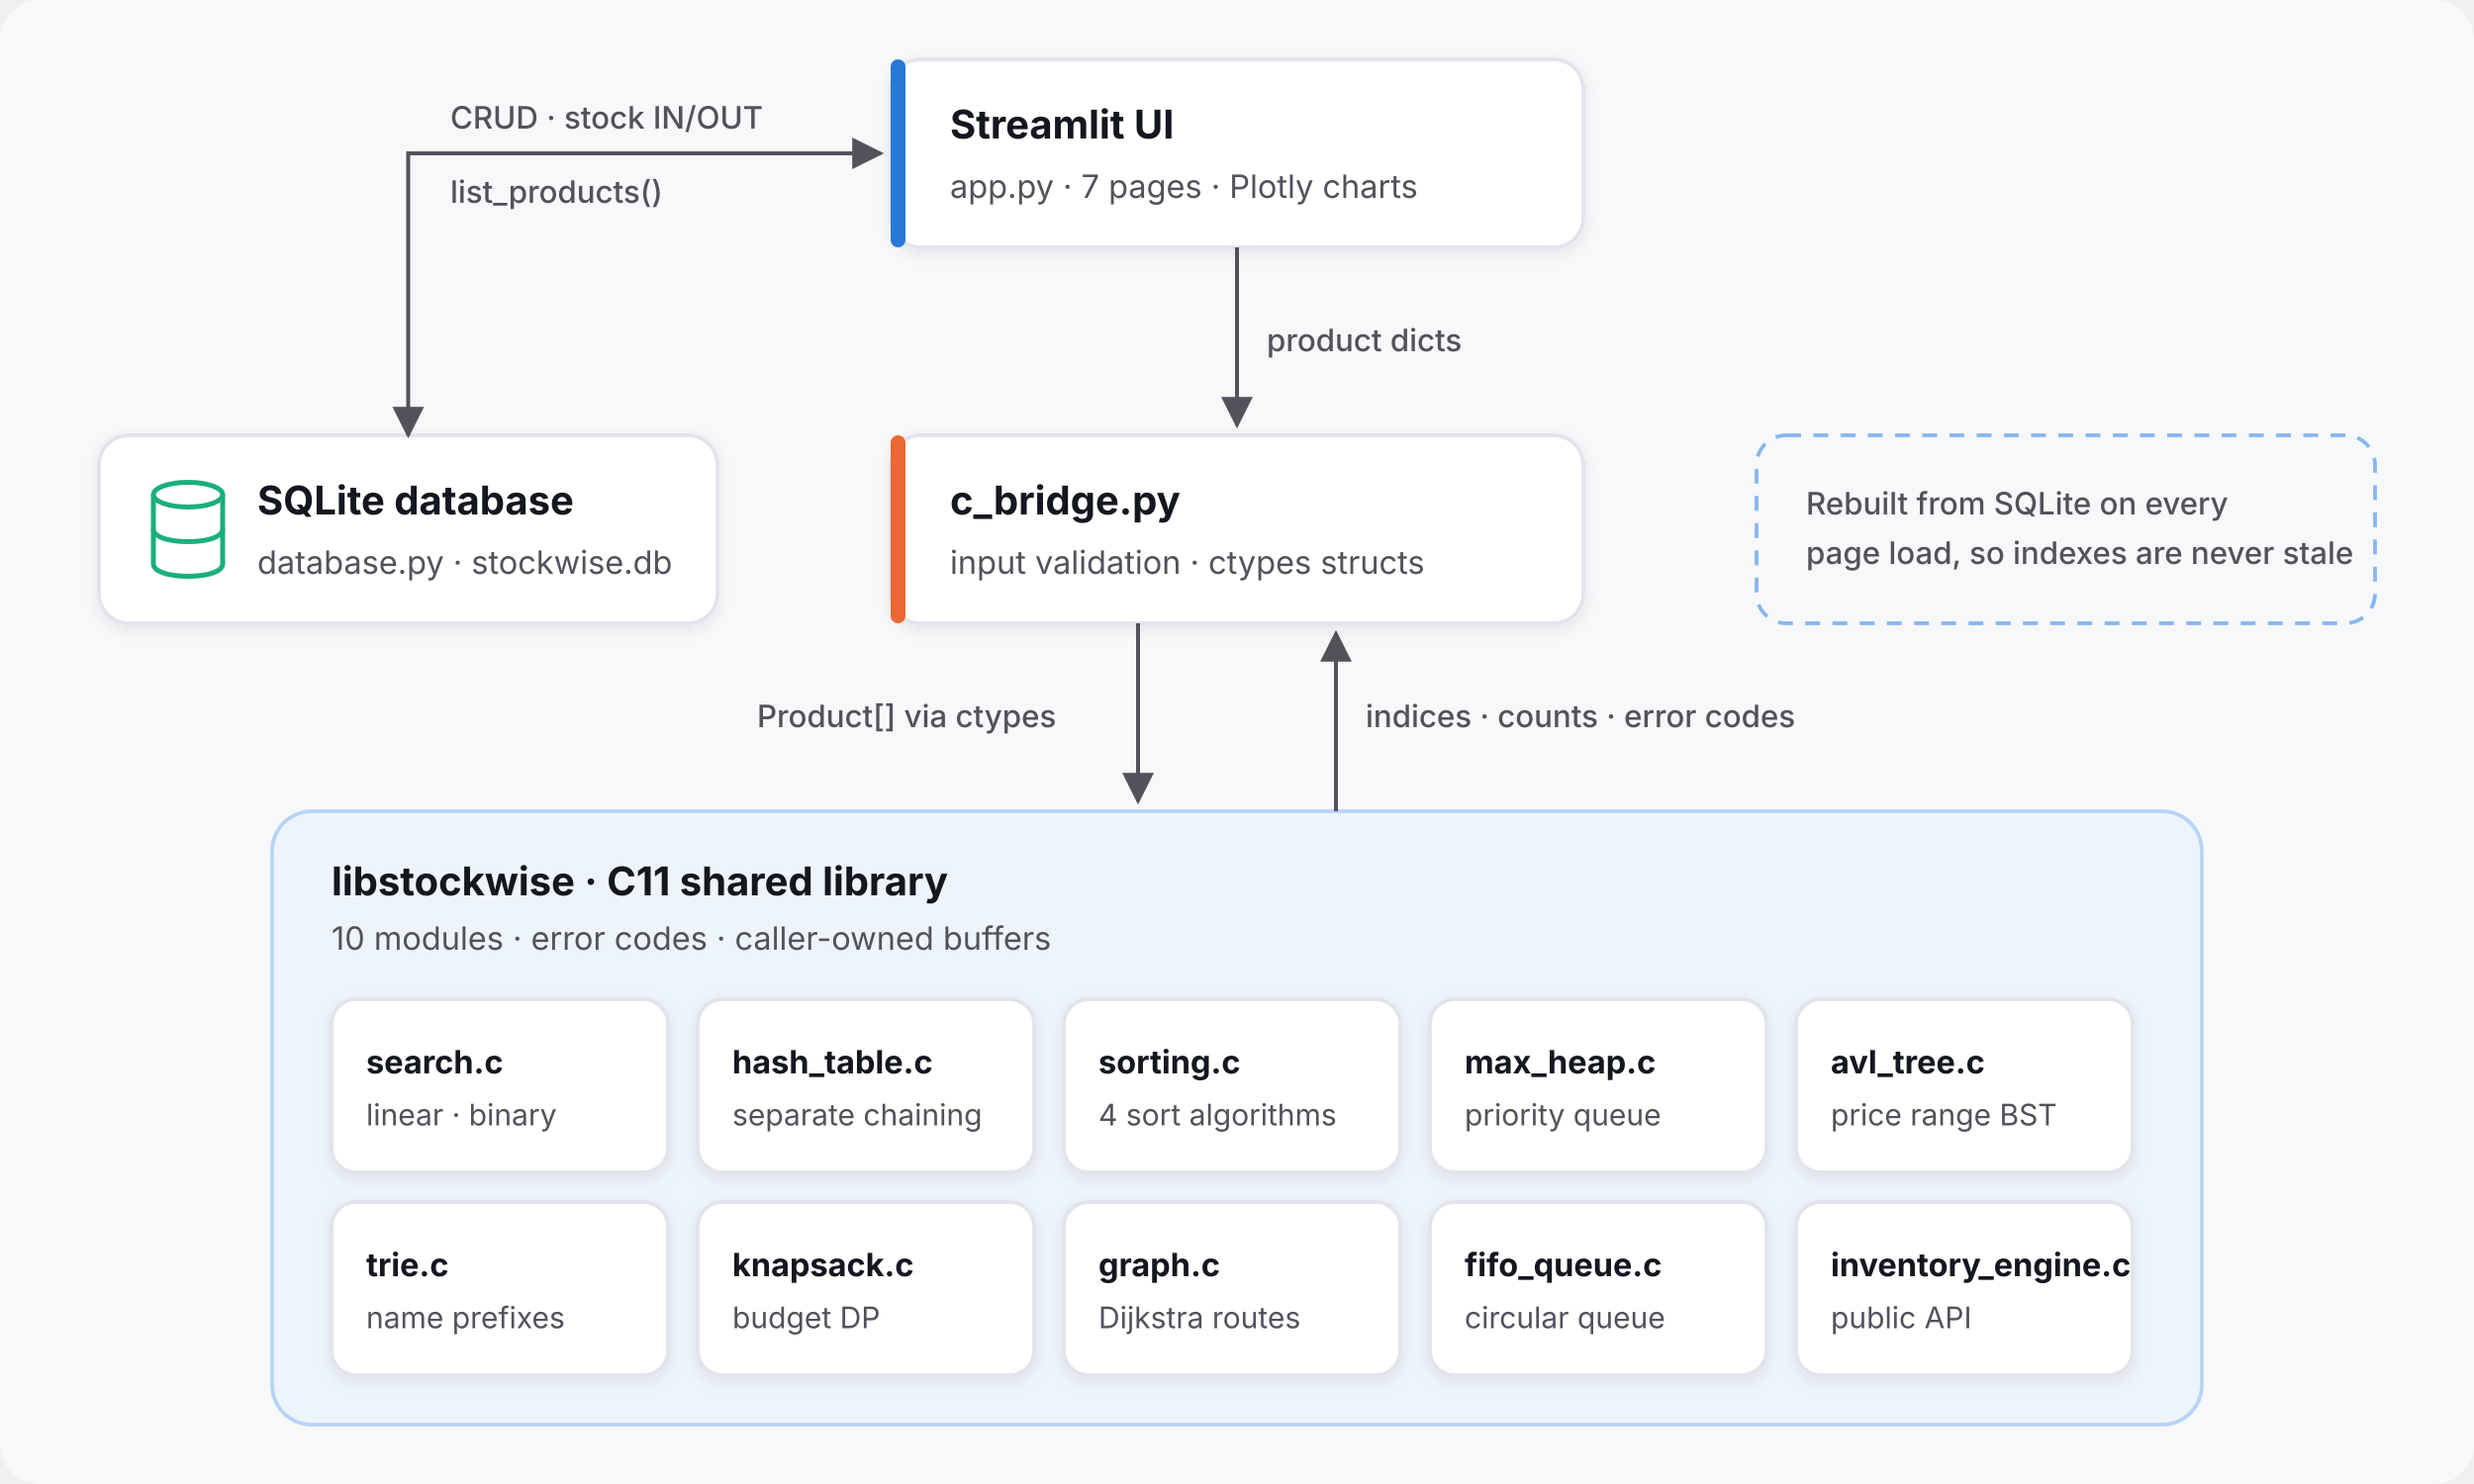
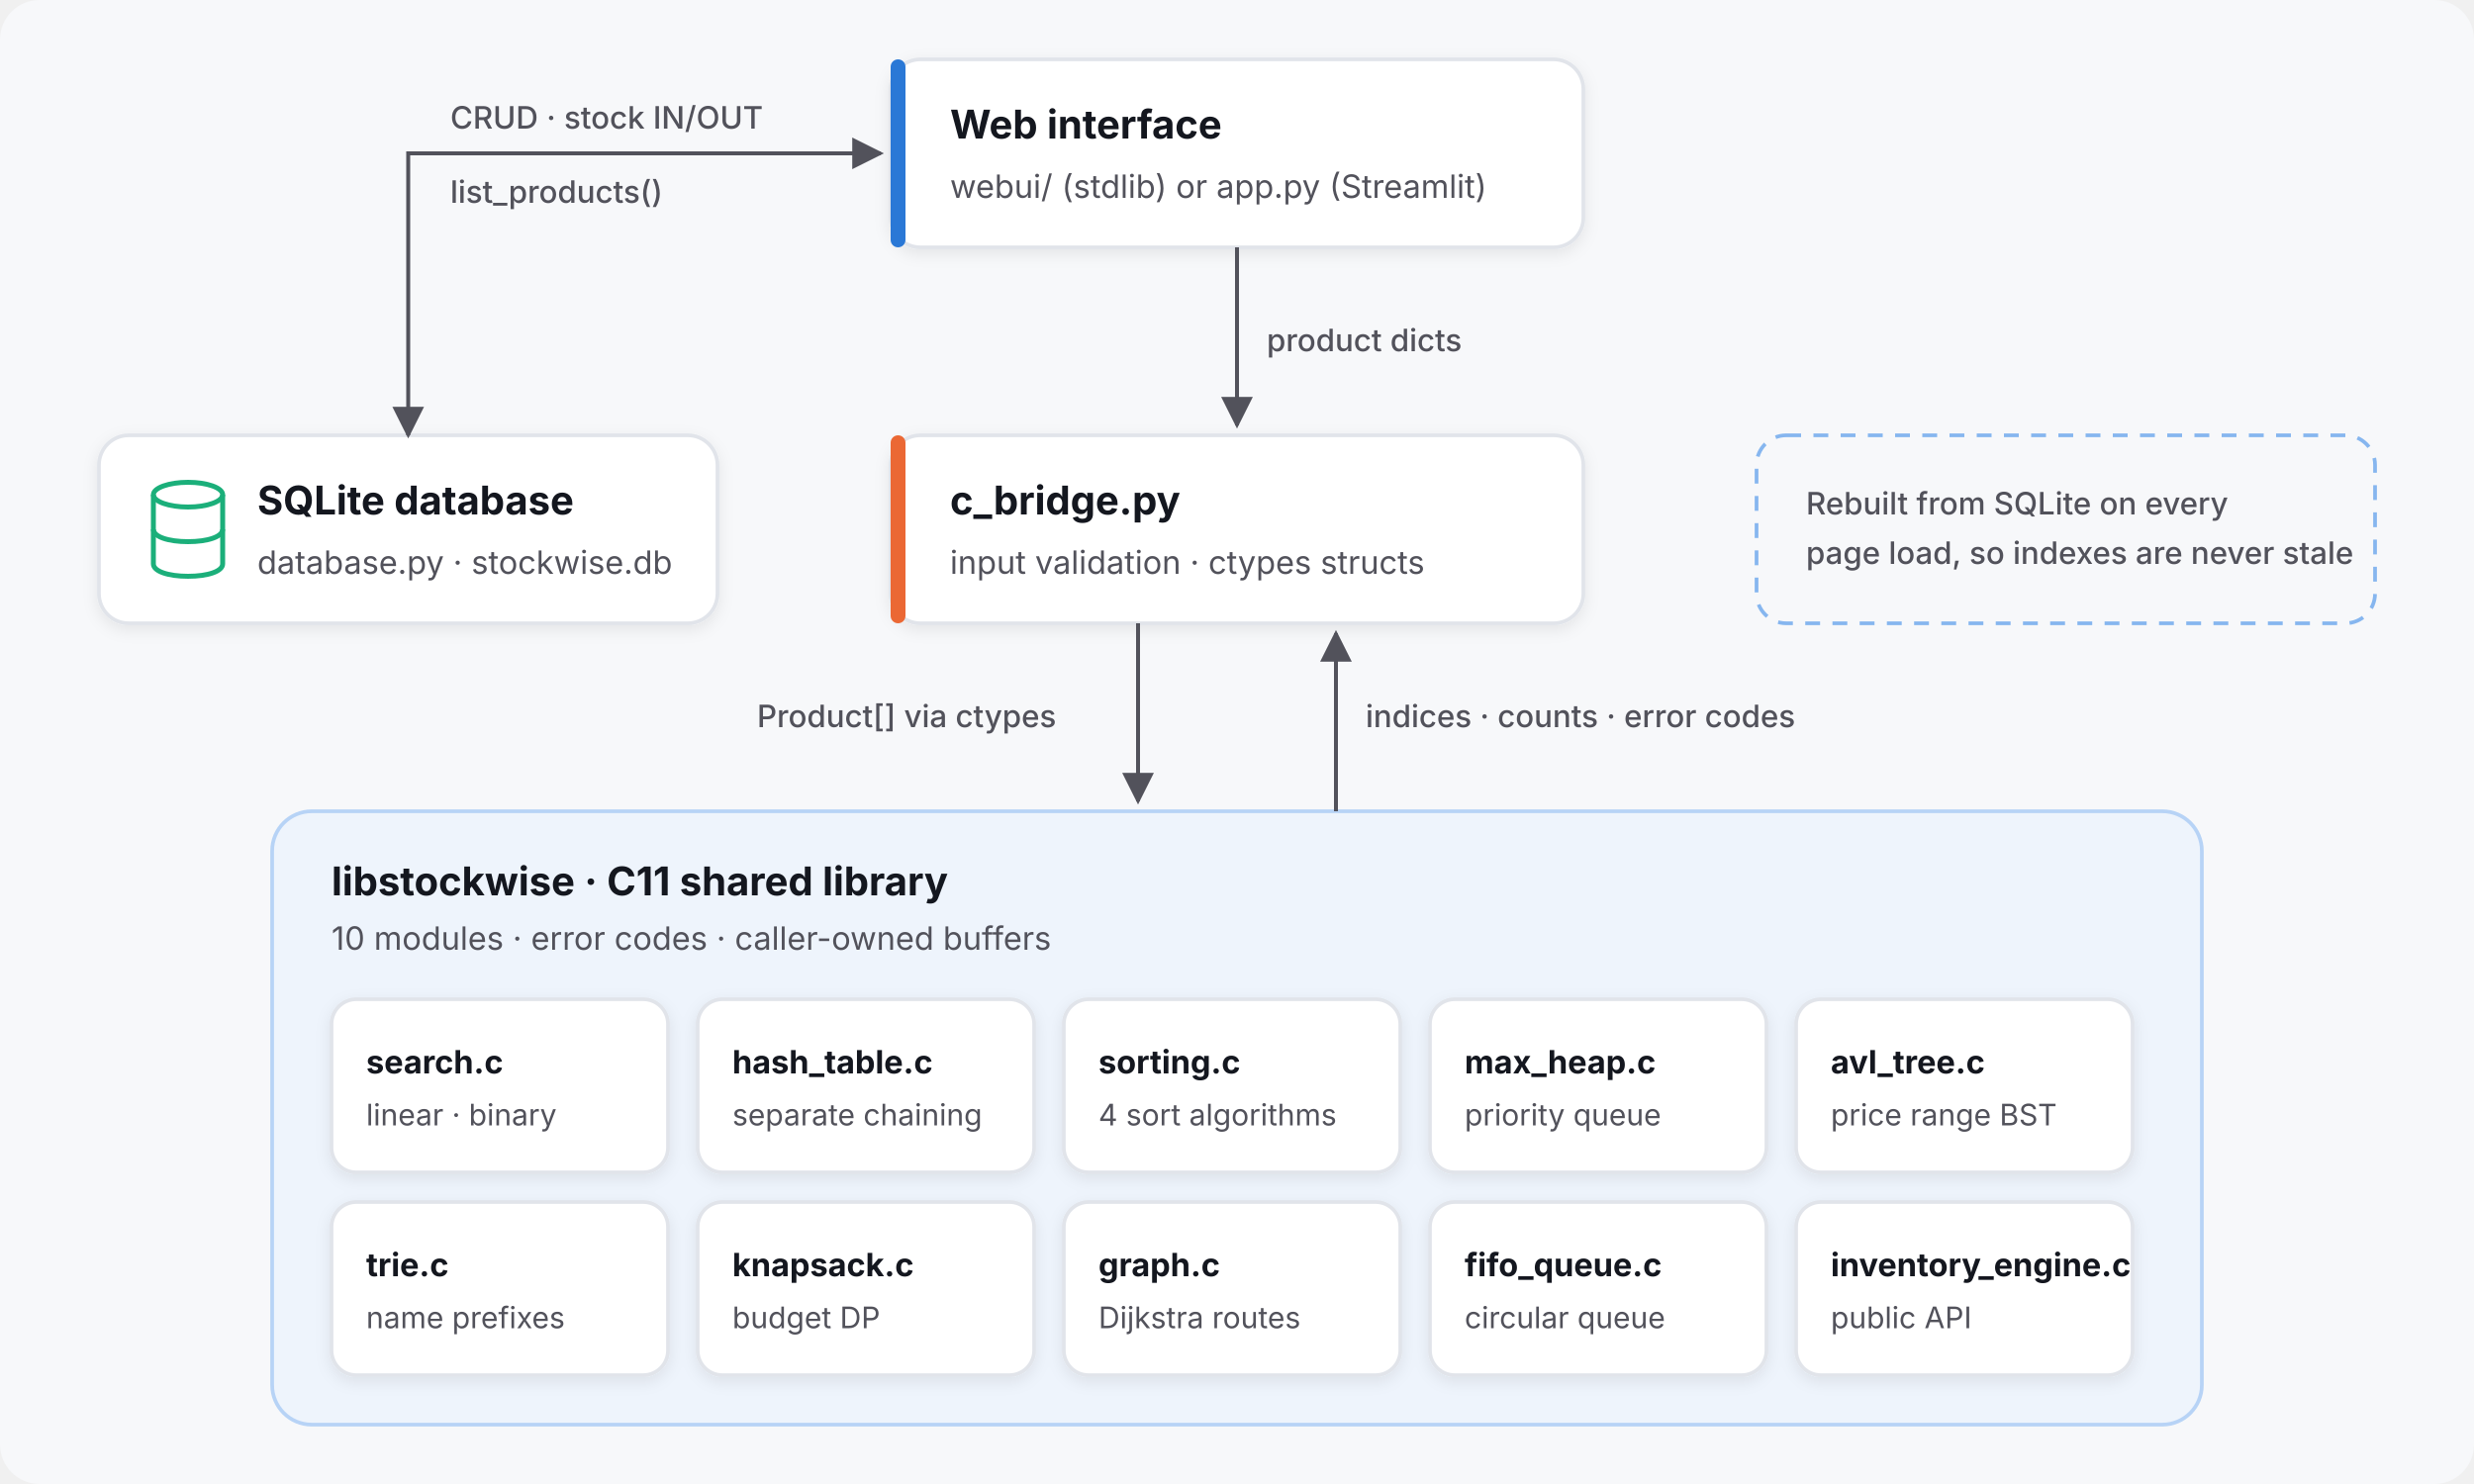
<svg xmlns="http://www.w3.org/2000/svg" viewBox="0 0 1000 600" width="1000" height="600" role="img" aria-label="StockWise architecture: Streamlit UI, ctypes bridge, C engine modules and SQLite">
  <defs>
    <marker id="arrow" viewBox="0 0 10 10" refX="9" refY="5" markerWidth="8" markerHeight="8" orient="auto-start-reverse">
      <path d="M0 0 L10 5 L0 10 z" fill="#52525b" />
    </marker>
    <filter id="sh" x="-10%" y="-10%" width="120%" height="140%">
      <feDropShadow dx="0" dy="2" stdDeviation="3" flood-color="#14171f" flood-opacity="0.08" />
    </filter>
    <style>
      text { font-family: Inter, 'Segoe UI', system-ui, sans-serif; }
      .t { font-size: 16px; font-weight: 650; fill: #14171f; }
      .s { font-size: 13px; fill: #52525b; }
      .l { font-size: 12.5px; fill: #52525b; font-weight: 500; }
      .chip-t { font-size: 13px; font-weight: 650; fill: #14171f; }
      .chip-s { font-size: 12px; fill: #52525b; }
      .box { fill: #ffffff; stroke: #e1e4ea; stroke-width: 1.5; }
      .line { stroke: #52525b; stroke-width: 1.6; fill: none; }
    </style>
  </defs>
  <rect width="1000" height="600" fill="#f7f8fa" rx="16" />
  <g filter="url(#sh)">
    <rect class="box" x="360" y="24" width="280" height="76" rx="12" />
  </g>
  <rect x="360" y="24" width="6" height="76" rx="3" fill="#2a78d6" />
-   <text class="t" x="384" y="56">Streamlit UI</text>
-   <text class="s" x="384" y="80">app.py · 7 pages · Plotly charts</text>
+   <text class="t" x="384" y="56">Web interface</text>
+   <text class="s" x="384" y="80">webui/ (stdlib) or app.py (Streamlit)</text>
  <g filter="url(#sh)">
    <rect class="box" x="40" y="176" width="250" height="76" rx="12" />
  </g>
  <g transform="translate(62 194)" fill="none" stroke="#1baf7a" stroke-width="2">
    <ellipse cx="14" cy="6" rx="14" ry="5" />
    <path d="M0 6 v28 c0 3 6 5 14 5 s14-2 14-5 v-28" />
    <path d="M0 20 c0 3 6 5 14 5 s14-2 14-5" />
  </g>
  <text class="t" x="104" y="208">SQLite database</text>
  <text class="s" x="104" y="232">database.py · stockwise.db</text>
  <g filter="url(#sh)">
    <rect class="box" x="360" y="176" width="280" height="76" rx="12" />
  </g>
  <rect x="360" y="176" width="6" height="76" rx="3" fill="#eb6834" />
  <text class="t" x="384" y="208">c_bridge.py</text>
  <text class="s" x="384" y="232">input validation · ctypes structs</text>
  <rect x="710" y="176" width="250" height="76" rx="12" fill="none" stroke="#86b6ef" stroke-width="1.5" stroke-dasharray="6 5" />
  <text class="l" x="730" y="208">Rebuilt from SQLite on every</text>
  <text class="l" x="730" y="228">page load, so indexes are never stale</text>
  <rect x="110" y="328" width="780" height="248" rx="16" fill="#eef4fc" stroke="#b7d3f6" stroke-width="1.5" />
  <text class="t" x="134" y="362">libstockwise · C11 shared library</text>
  <text class="s" x="134" y="384">10 modules · error codes · caller-owned buffers</text>
  <g filter="url(#sh)">
    <rect class="box" x="134" y="404" width="136" height="70" rx="10" />
    <rect class="box" x="282" y="404" width="136" height="70" rx="10" />
    <rect class="box" x="430" y="404" width="136" height="70" rx="10" />
    <rect class="box" x="578" y="404" width="136" height="70" rx="10" />
    <rect class="box" x="726" y="404" width="136" height="70" rx="10" />
    <rect class="box" x="134" y="486" width="136" height="70" rx="10" />
    <rect class="box" x="282" y="486" width="136" height="70" rx="10" />
    <rect class="box" x="430" y="486" width="136" height="70" rx="10" />
    <rect class="box" x="578" y="486" width="136" height="70" rx="10" />
    <rect class="box" x="726" y="486" width="136" height="70" rx="10" />
  </g>
  <text class="chip-t" x="148" y="434">search.c</text>
  <text class="chip-s" x="148" y="455">linear · binary</text>
  <text class="chip-t" x="296" y="434">hash_table.c</text>
  <text class="chip-s" x="296" y="455">separate chaining</text>
  <text class="chip-t" x="444" y="434">sorting.c</text>
  <text class="chip-s" x="444" y="455">4 sort algorithms</text>
  <text class="chip-t" x="592" y="434">max_heap.c</text>
  <text class="chip-s" x="592" y="455">priority queue</text>
  <text class="chip-t" x="740" y="434">avl_tree.c</text>
  <text class="chip-s" x="740" y="455">price range BST</text>
  <text class="chip-t" x="148" y="516">trie.c</text>
  <text class="chip-s" x="148" y="537">name prefixes</text>
  <text class="chip-t" x="296" y="516">knapsack.c</text>
  <text class="chip-s" x="296" y="537">budget DP</text>
  <text class="chip-t" x="444" y="516">graph.c</text>
  <text class="chip-s" x="444" y="537">Dijkstra routes</text>
  <text class="chip-t" x="592" y="516">fifo_queue.c</text>
  <text class="chip-s" x="592" y="537">circular queue</text>
  <text class="chip-t" x="740" y="516">inventory_engine.c</text>
  <text class="chip-s" x="740" y="537">public API</text>
  <path class="line" d="M500 100 V172" marker-end="url(#arrow)" />
  <text class="l" x="512" y="142">product dicts</text>
  <path class="line" d="M460 252 V324" marker-end="url(#arrow)" />
  <text class="l" x="306" y="294">Product[] via ctypes</text>
  <path class="line" d="M540 328 V256" marker-end="url(#arrow)" />
  <text class="l" x="552" y="294">indices · counts · error codes</text>
  <path class="line" d="M165 176 V62 H356" marker-start="url(#arrow)" marker-end="url(#arrow)" />
  <text class="l" x="182" y="52">CRUD · stock IN/OUT</text>
  <text class="l" x="182" y="82">list_products()</text>
</svg>
